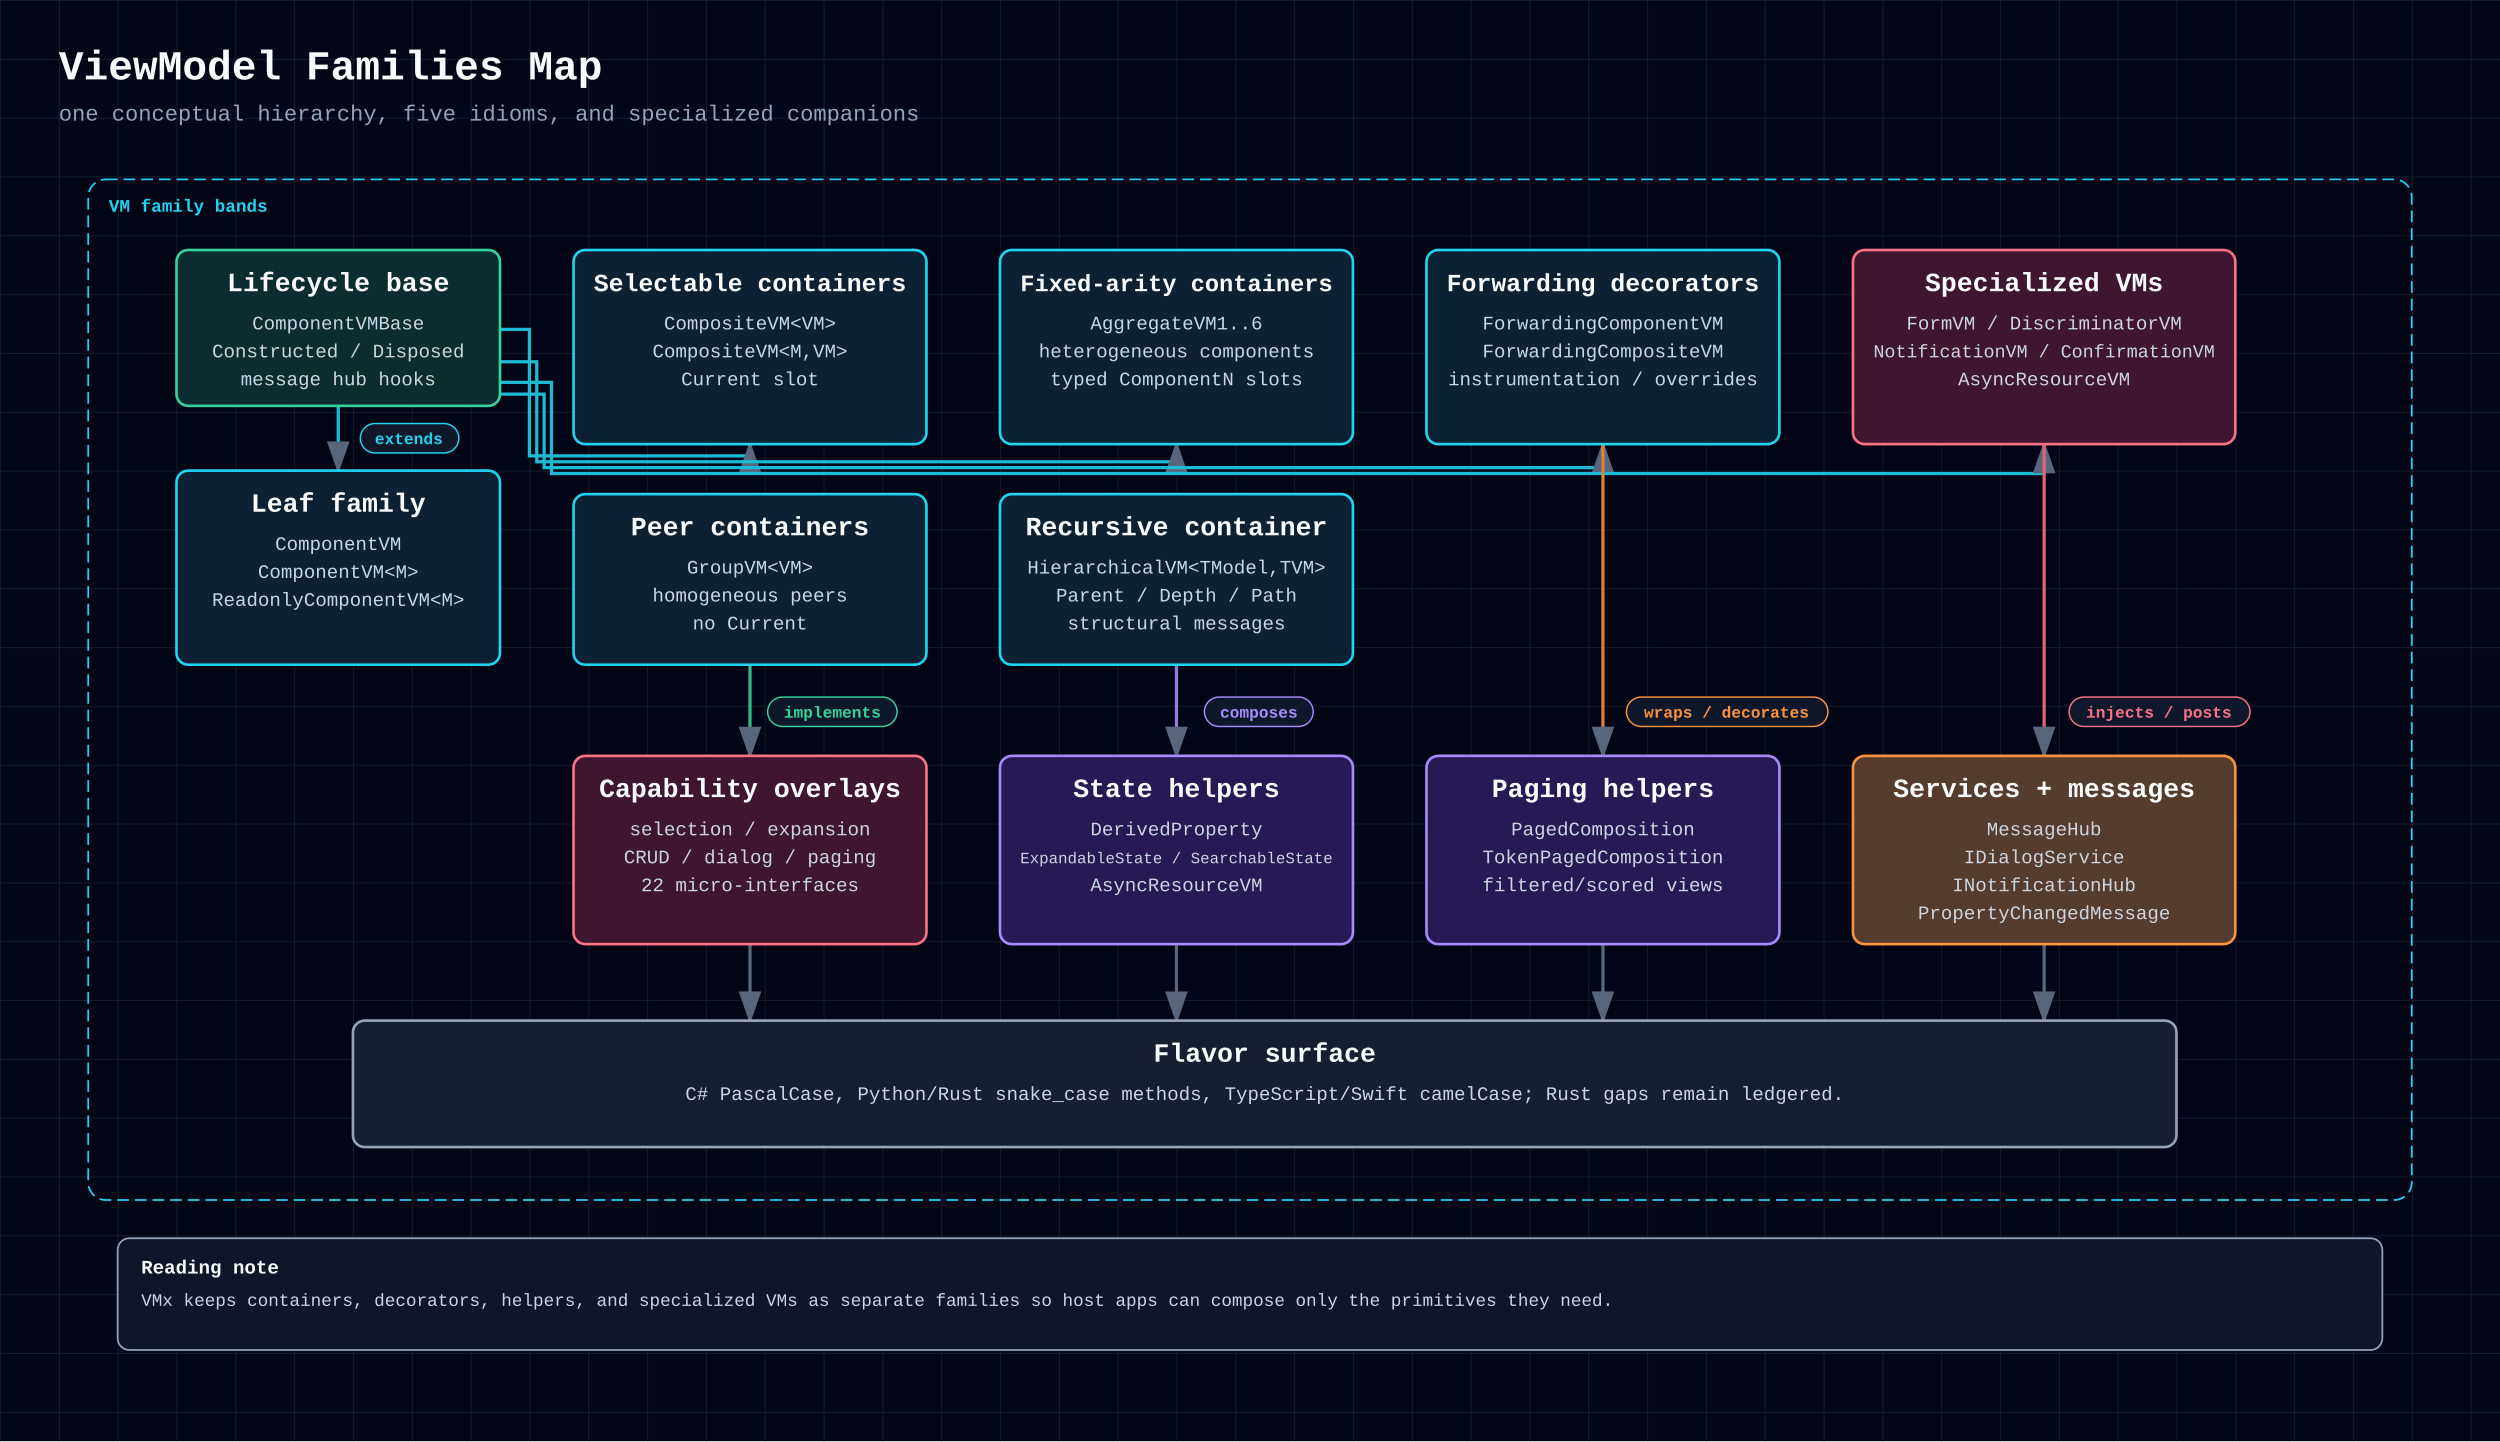
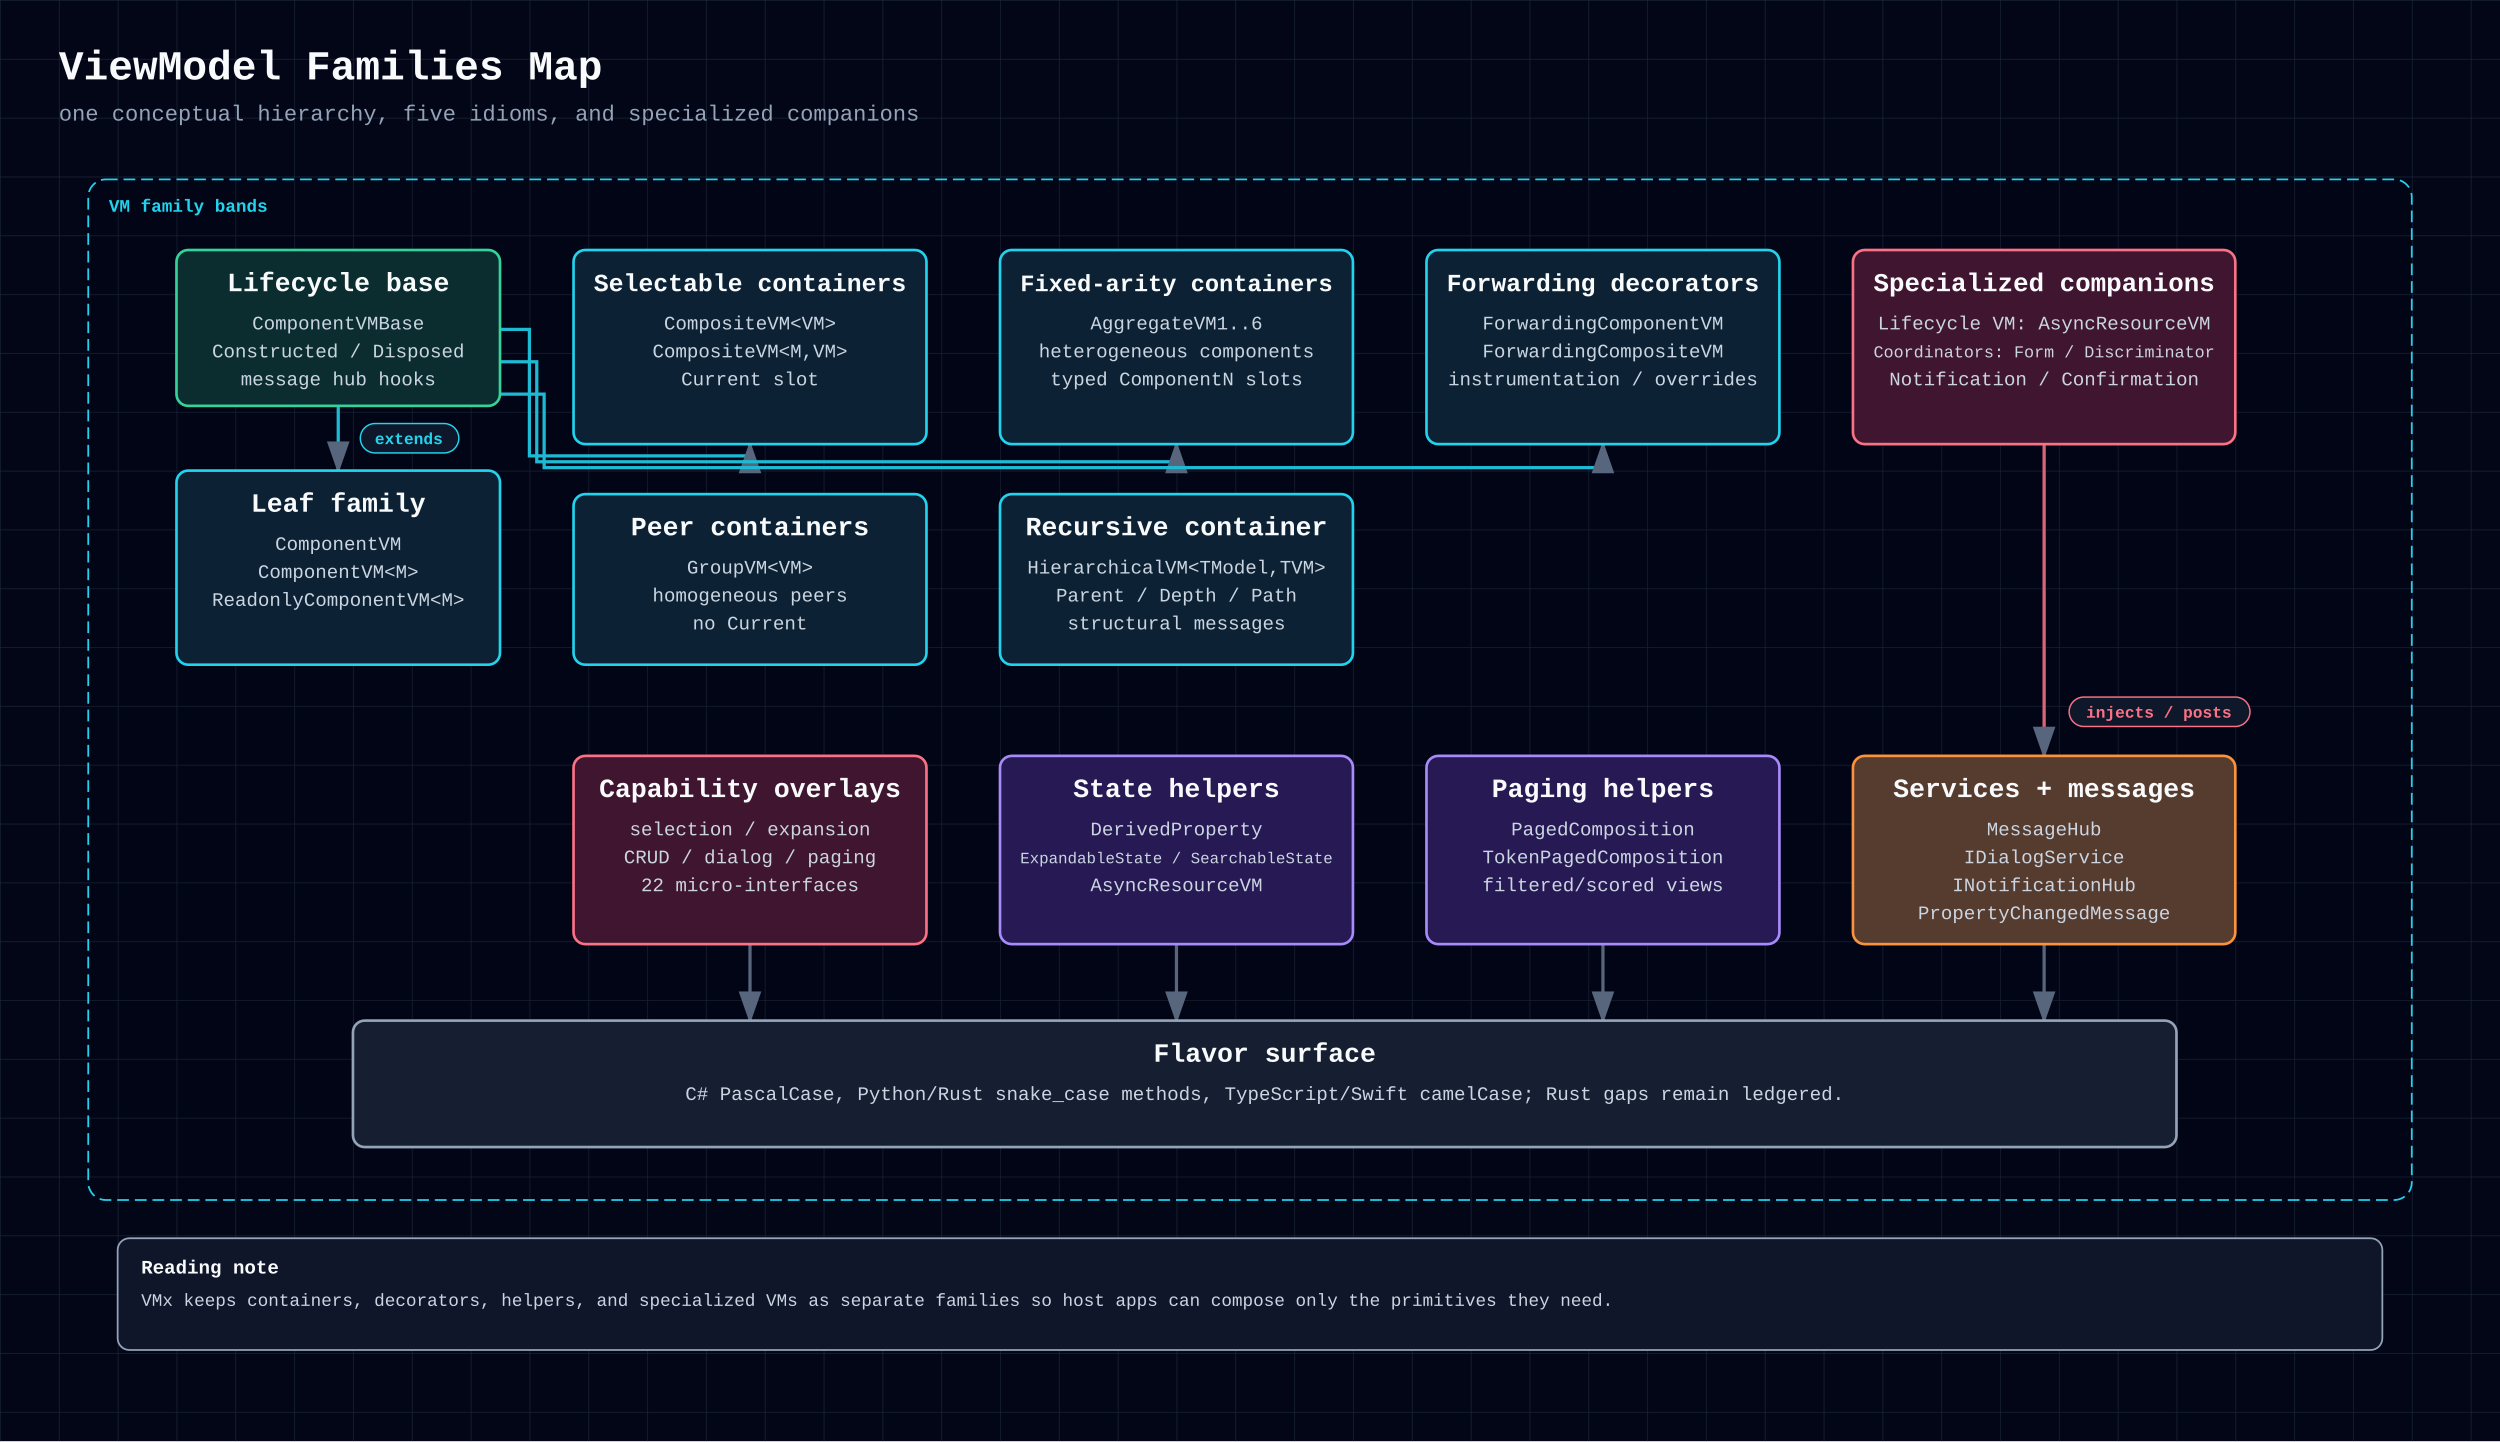
<svg xmlns="http://www.w3.org/2000/svg" width="1700" height="980" viewBox="0 0 1700 980" role="img" aria-labelledby="diagram-title diagram-description" style="font-family: 'JetBrains Mono', ui-monospace, SFMono-Regular, Menlo, Monaco, Consolas, 'Liberation Mono', 'Courier New', monospace;">
  <defs>
    <style>
      text { font-family: 'JetBrains Mono', ui-monospace, SFMono-Regular, Menlo, Monaco, Consolas, 'Liberation Mono', 'Courier New', monospace; }
    </style>
    <pattern id="grid" width="40" height="40" patternUnits="userSpaceOnUse">
      <path d="M 40 0 L 0 0 0 40" fill="none" stroke="#1e293b" stroke-width="0.8" />
    </pattern>
    <marker id="arrowhead" markerWidth="10" markerHeight="7" refX="9" refY="3.5" orient="auto">
      <polygon points="0 0, 10 3.5, 0 7" fill="#64748b" />
    </marker>
  </defs>
  <rect width="100%" height="100%" fill="#020617" />
  <rect width="100%" height="100%" fill="url(#grid)" />
  <text x="40" y="54" fill="#f8fafc" font-size="28" font-weight="700" text-anchor="start">ViewModel Families Map</text>
  <text x="40" y="82" fill="#94a3b8" font-size="15" font-weight="400" text-anchor="start">one conceptual hierarchy, five idioms, and specialized companions</text>
  <polyline points="230,276 230,320" fill="none" stroke="#22d3ee" stroke-width="2.2" marker-end="url(#arrowhead)" />
  <polyline points="340,224 360,224 360,310 510,310 510,302" fill="none" stroke="#22d3ee" stroke-width="2.2" marker-end="url(#arrowhead)" />
  <polyline points="340,246 365,246 365,314 800,314 800,302" fill="none" stroke="#22d3ee" stroke-width="2.2" marker-end="url(#arrowhead)" />
  <polyline points="340,268 370,268 370,318 1090,318 1090,302" fill="none" stroke="#22d3ee" stroke-width="2.2" marker-end="url(#arrowhead)" />
-   <polyline points="340,260 375,260 375,322 1390,322 1390,302" fill="none" stroke="#22d3ee" stroke-width="2.2" marker-end="url(#arrowhead)" />
-   <polyline points="510,452 510,514" fill="none" stroke="#34d399" stroke-width="2.2" marker-end="url(#arrowhead)" />
-   <polyline points="800,452 800,514" fill="none" stroke="#a78bfa" stroke-width="2.2" marker-end="url(#arrowhead)" />
-   <polyline points="1090,302 1090,514" fill="none" stroke="#fb923c" stroke-width="2.2" marker-end="url(#arrowhead)" />
  <polyline points="1390,302 1390,514" fill="none" stroke="#fb7185" stroke-width="2.2" marker-end="url(#arrowhead)" />
  <polyline points="1390,642 1390,694" fill="none" stroke="#64748b" stroke-width="2.2" marker-end="url(#arrowhead)" />
  <polyline points="1090,642 1090,694" fill="none" stroke="#64748b" stroke-width="2.2" marker-end="url(#arrowhead)" />
  <polyline points="800,642 800,694" fill="none" stroke="#64748b" stroke-width="2.2" marker-end="url(#arrowhead)" />
  <polyline points="510,642 510,694" fill="none" stroke="#64748b" stroke-width="2.2" marker-end="url(#arrowhead)" />
  <rect x="60" y="122" width="1580" height="694" rx="12" fill="rgba(2, 6, 23, 0.12)" stroke="#22d3ee" stroke-width="1.2" stroke-dasharray="8 4" />
  <text x="74" y="144" fill="#22d3ee" font-size="12" font-weight="700" text-anchor="start">VM family bands</text>
  <rect x="120" y="170" width="220" height="106" rx="8" fill="#0f172a" />
  <rect x="120" y="170" width="220" height="106" rx="8" fill="rgba(6, 78, 59, 0.4)" stroke="#34d399" stroke-width="1.8" />
  <text x="230" y="198" fill="#f8fafc" font-size="18" font-weight="700" text-anchor="middle">Lifecycle base</text>
  <text x="230" y="224" fill="#cbd5e1" font-size="13" font-weight="400" text-anchor="middle">ComponentVMBase</text>
  <text x="230" y="243" fill="#cbd5e1" font-size="13" font-weight="400" text-anchor="middle">Constructed / Disposed</text>
  <text x="230" y="262" fill="#cbd5e1" font-size="13" font-weight="400" text-anchor="middle">message hub hooks</text>
  <rect x="120" y="320" width="220" height="132" rx="8" fill="#0f172a" />
  <rect x="120" y="320" width="220" height="132" rx="8" fill="rgba(8, 51, 68, 0.4)" stroke="#22d3ee" stroke-width="1.8" />
  <text x="230" y="348" fill="#f8fafc" font-size="18" font-weight="700" text-anchor="middle">Leaf family</text>
  <text x="230" y="374" fill="#cbd5e1" font-size="13" font-weight="400" text-anchor="middle">ComponentVM</text>
  <text x="230" y="393" fill="#cbd5e1" font-size="13" font-weight="400" text-anchor="middle">ComponentVM&lt;M&gt;</text>
  <text x="230" y="412" fill="#cbd5e1" font-size="13" font-weight="400" text-anchor="middle">ReadonlyComponentVM&lt;M&gt;</text>
  <rect x="390" y="170" width="240" height="132" rx="8" fill="#0f172a" />
  <rect x="390" y="170" width="240" height="132" rx="8" fill="rgba(8, 51, 68, 0.4)" stroke="#22d3ee" stroke-width="1.8" />
  <text x="510" y="198" fill="#f8fafc" font-size="16.86" font-weight="700" text-anchor="middle">Selectable containers</text>
  <text x="510" y="224" fill="#cbd5e1" font-size="13" font-weight="400" text-anchor="middle">CompositeVM&lt;VM&gt;</text>
  <text x="510" y="243" fill="#cbd5e1" font-size="13" font-weight="400" text-anchor="middle">CompositeVM&lt;M,VM&gt;</text>
  <text x="510" y="262" fill="#cbd5e1" font-size="13" font-weight="400" text-anchor="middle">Current slot</text>
  <rect x="390" y="336" width="240" height="116" rx="8" fill="#0f172a" />
  <rect x="390" y="336" width="240" height="116" rx="8" fill="rgba(8, 51, 68, 0.4)" stroke="#22d3ee" stroke-width="1.8" />
  <text x="510" y="364" fill="#f8fafc" font-size="18" font-weight="700" text-anchor="middle">Peer containers</text>
  <text x="510" y="390" fill="#cbd5e1" font-size="13" font-weight="400" text-anchor="middle">GroupVM&lt;VM&gt;</text>
  <text x="510" y="409" fill="#cbd5e1" font-size="13" font-weight="400" text-anchor="middle">homogeneous peers</text>
  <text x="510" y="428" fill="#cbd5e1" font-size="13" font-weight="400" text-anchor="middle">no Current</text>
  <rect x="680" y="170" width="240" height="132" rx="8" fill="#0f172a" />
  <rect x="680" y="170" width="240" height="132" rx="8" fill="rgba(8, 51, 68, 0.4)" stroke="#22d3ee" stroke-width="1.8" />
  <text x="800" y="198" fill="#f8fafc" font-size="16.09" font-weight="700" text-anchor="middle">Fixed-arity containers</text>
  <text x="800" y="224" fill="#cbd5e1" font-size="13" font-weight="400" text-anchor="middle">AggregateVM1..6</text>
  <text x="800" y="243" fill="#cbd5e1" font-size="13" font-weight="400" text-anchor="middle">heterogeneous components</text>
  <text x="800" y="262" fill="#cbd5e1" font-size="13" font-weight="400" text-anchor="middle">typed ComponentN slots</text>
  <rect x="680" y="336" width="240" height="116" rx="8" fill="#0f172a" />
  <rect x="680" y="336" width="240" height="116" rx="8" fill="rgba(8, 51, 68, 0.4)" stroke="#22d3ee" stroke-width="1.8" />
  <text x="800" y="364" fill="#f8fafc" font-size="18" font-weight="700" text-anchor="middle">Recursive container</text>
  <text x="800" y="390" fill="#cbd5e1" font-size="13" font-weight="400" text-anchor="middle">HierarchicalVM&lt;TModel,TVM&gt;</text>
  <text x="800" y="409" fill="#cbd5e1" font-size="13" font-weight="400" text-anchor="middle">Parent / Depth / Path</text>
  <text x="800" y="428" fill="#cbd5e1" font-size="13" font-weight="400" text-anchor="middle">structural messages</text>
  <rect x="970" y="170" width="240" height="132" rx="8" fill="#0f172a" />
  <rect x="970" y="170" width="240" height="132" rx="8" fill="rgba(8, 51, 68, 0.4)" stroke="#22d3ee" stroke-width="1.8" />
  <text x="1090" y="198" fill="#f8fafc" font-size="16.86" font-weight="700" text-anchor="middle">Forwarding decorators</text>
  <text x="1090" y="224" fill="#cbd5e1" font-size="13" font-weight="400" text-anchor="middle">ForwardingComponentVM</text>
  <text x="1090" y="243" fill="#cbd5e1" font-size="13" font-weight="400" text-anchor="middle">ForwardingCompositeVM</text>
  <text x="1090" y="262" fill="#cbd5e1" font-size="13" font-weight="400" text-anchor="middle">instrumentation / overrides</text>
  <rect x="1260" y="170" width="260" height="132" rx="8" fill="#0f172a" />
  <rect x="1260" y="170" width="260" height="132" rx="8" fill="rgba(136, 19, 55, 0.4)" stroke="#fb7185" stroke-width="1.8" />
-   <text x="1390" y="198" fill="#f8fafc" font-size="18" font-weight="700" text-anchor="middle">Specialized VMs</text>
-   <text x="1390" y="224" fill="#cbd5e1" font-size="13" font-weight="400" text-anchor="middle">FormVM / DiscriminatorVM</text>
-   <text x="1390" y="243" fill="#cbd5e1" font-size="12.48" font-weight="400" text-anchor="middle">NotificationVM / ConfirmationVM</text>
-   <text x="1390" y="262" fill="#cbd5e1" font-size="13" font-weight="400" text-anchor="middle">AsyncResourceVM</text>
+   <text x="1390" y="198" fill="#f8fafc" font-size="17.58" font-weight="700" text-anchor="middle">Specialized companions</text>
+   <text x="1390" y="224" fill="#cbd5e1" font-size="13" font-weight="400" text-anchor="middle">Lifecycle VM: AsyncResourceVM</text>
+   <text x="1390" y="243" fill="#cbd5e1" font-size="11.37" font-weight="400" text-anchor="middle">Coordinators: Form / Discriminator</text>
+   <text x="1390" y="262" fill="#cbd5e1" font-size="13" font-weight="400" text-anchor="middle">Notification / Confirmation</text>
  <rect x="390" y="514" width="240" height="128" rx="8" fill="#0f172a" />
  <rect x="390" y="514" width="240" height="128" rx="8" fill="rgba(136, 19, 55, 0.4)" stroke="#fb7185" stroke-width="1.8" />
  <text x="510" y="542" fill="#f8fafc" font-size="18" font-weight="700" text-anchor="middle">Capability overlays</text>
  <text x="510" y="568" fill="#cbd5e1" font-size="13" font-weight="400" text-anchor="middle">selection / expansion</text>
  <text x="510" y="587" fill="#cbd5e1" font-size="13" font-weight="400" text-anchor="middle">CRUD / dialog / paging</text>
  <text x="510" y="606" fill="#cbd5e1" font-size="13" font-weight="400" text-anchor="middle">22 micro-interfaces</text>
  <rect x="680" y="514" width="240" height="128" rx="8" fill="#0f172a" />
  <rect x="680" y="514" width="240" height="128" rx="8" fill="rgba(76, 29, 149, 0.4)" stroke="#a78bfa" stroke-width="1.8" />
  <text x="800" y="542" fill="#f8fafc" font-size="18" font-weight="700" text-anchor="middle">State helpers</text>
  <text x="800" y="568" fill="#cbd5e1" font-size="13" font-weight="400" text-anchor="middle">DerivedProperty</text>
  <text x="800" y="587" fill="#cbd5e1" font-size="10.73" font-weight="400" text-anchor="middle">ExpandableState / SearchableState</text>
  <text x="800" y="606" fill="#cbd5e1" font-size="13" font-weight="400" text-anchor="middle">AsyncResourceVM</text>
  <rect x="970" y="514" width="240" height="128" rx="8" fill="#0f172a" />
  <rect x="970" y="514" width="240" height="128" rx="8" fill="rgba(76, 29, 149, 0.4)" stroke="#a78bfa" stroke-width="1.8" />
  <text x="1090" y="542" fill="#f8fafc" font-size="18" font-weight="700" text-anchor="middle">Paging helpers</text>
  <text x="1090" y="568" fill="#cbd5e1" font-size="13" font-weight="400" text-anchor="middle">PagedComposition</text>
  <text x="1090" y="587" fill="#cbd5e1" font-size="13" font-weight="400" text-anchor="middle">TokenPagedComposition</text>
  <text x="1090" y="606" fill="#cbd5e1" font-size="13" font-weight="400" text-anchor="middle">filtered/scored views</text>
  <rect x="1260" y="514" width="260" height="128" rx="8" fill="#0f172a" />
  <rect x="1260" y="514" width="260" height="128" rx="8" fill="rgba(251, 146, 60, 0.3)" stroke="#fb923c" stroke-width="1.8" />
  <text x="1390" y="542" fill="#f8fafc" font-size="18" font-weight="700" text-anchor="middle">Services + messages</text>
  <text x="1390" y="568" fill="#cbd5e1" font-size="13" font-weight="400" text-anchor="middle">MessageHub</text>
  <text x="1390" y="587" fill="#cbd5e1" font-size="13" font-weight="400" text-anchor="middle">IDialogService</text>
  <text x="1390" y="606" fill="#cbd5e1" font-size="13" font-weight="400" text-anchor="middle">INotificationHub</text>
  <text x="1390" y="625" fill="#cbd5e1" font-size="13" font-weight="400" text-anchor="middle">PropertyChangedMessage</text>
  <rect x="240" y="694" width="1240" height="86" rx="8" fill="#0f172a" />
  <rect x="240" y="694" width="1240" height="86" rx="8" fill="rgba(30, 41, 59, 0.5)" stroke="#94a3b8" stroke-width="1.8" />
  <text x="860" y="722" fill="#f8fafc" font-size="18" font-weight="700" text-anchor="middle">Flavor surface</text>
  <text x="860" y="748" fill="#cbd5e1" font-size="13" font-weight="400" text-anchor="middle">C# PascalCase, Python/Rust snake_case methods, TypeScript/Swift camelCase; Rust gaps remain ledgered.</text>
  <rect x="80" y="842" width="1540" height="76" rx="8" fill="#0f172a" />
  <rect x="80" y="842" width="1540" height="76" rx="8" fill="rgba(15, 23, 42, 0.94)" stroke="#94a3b8" stroke-width="1.2" />
  <text x="96" y="866" fill="#f8fafc" font-size="13" font-weight="700" text-anchor="start">Reading note</text>
  <text x="96" y="888" fill="#cbd5e1" font-size="12" font-weight="400" text-anchor="start">VMx keeps containers, decorators, helpers, and specialized VMs as separate families so host apps can compose only the primitives they need.</text>
  <rect x="245" y="288" width="67" height="20" rx="10" fill="#0f172a" stroke="#22d3ee" stroke-width="1" />
  <text x="278" y="302" fill="#22d3ee" font-size="11" font-weight="700" text-anchor="middle">extends</text>
-   <rect x="522" y="474" width="88" height="20" rx="10" fill="#0f172a" stroke="#34d399" stroke-width="1" />
-   <text x="566" y="488" fill="#34d399" font-size="11" font-weight="700" text-anchor="middle">implements</text>
-   <rect x="819" y="474" width="74" height="20" rx="10" fill="#0f172a" stroke="#a78bfa" stroke-width="1" />
-   <text x="856" y="488" fill="#a78bfa" font-size="11" font-weight="700" text-anchor="middle">composes</text>
-   <rect x="1106" y="474" width="137" height="20" rx="10" fill="#0f172a" stroke="#fb923c" stroke-width="1" />
-   <text x="1174" y="488" fill="#fb923c" font-size="11" font-weight="700" text-anchor="middle">wraps / decorates</text>
  <rect x="1407" y="474" width="123" height="20" rx="10" fill="#0f172a" stroke="#fb7185" stroke-width="1" />
  <text x="1468" y="488" fill="#fb7185" font-size="11" font-weight="700" text-anchor="middle">injects / posts</text>
</svg>
